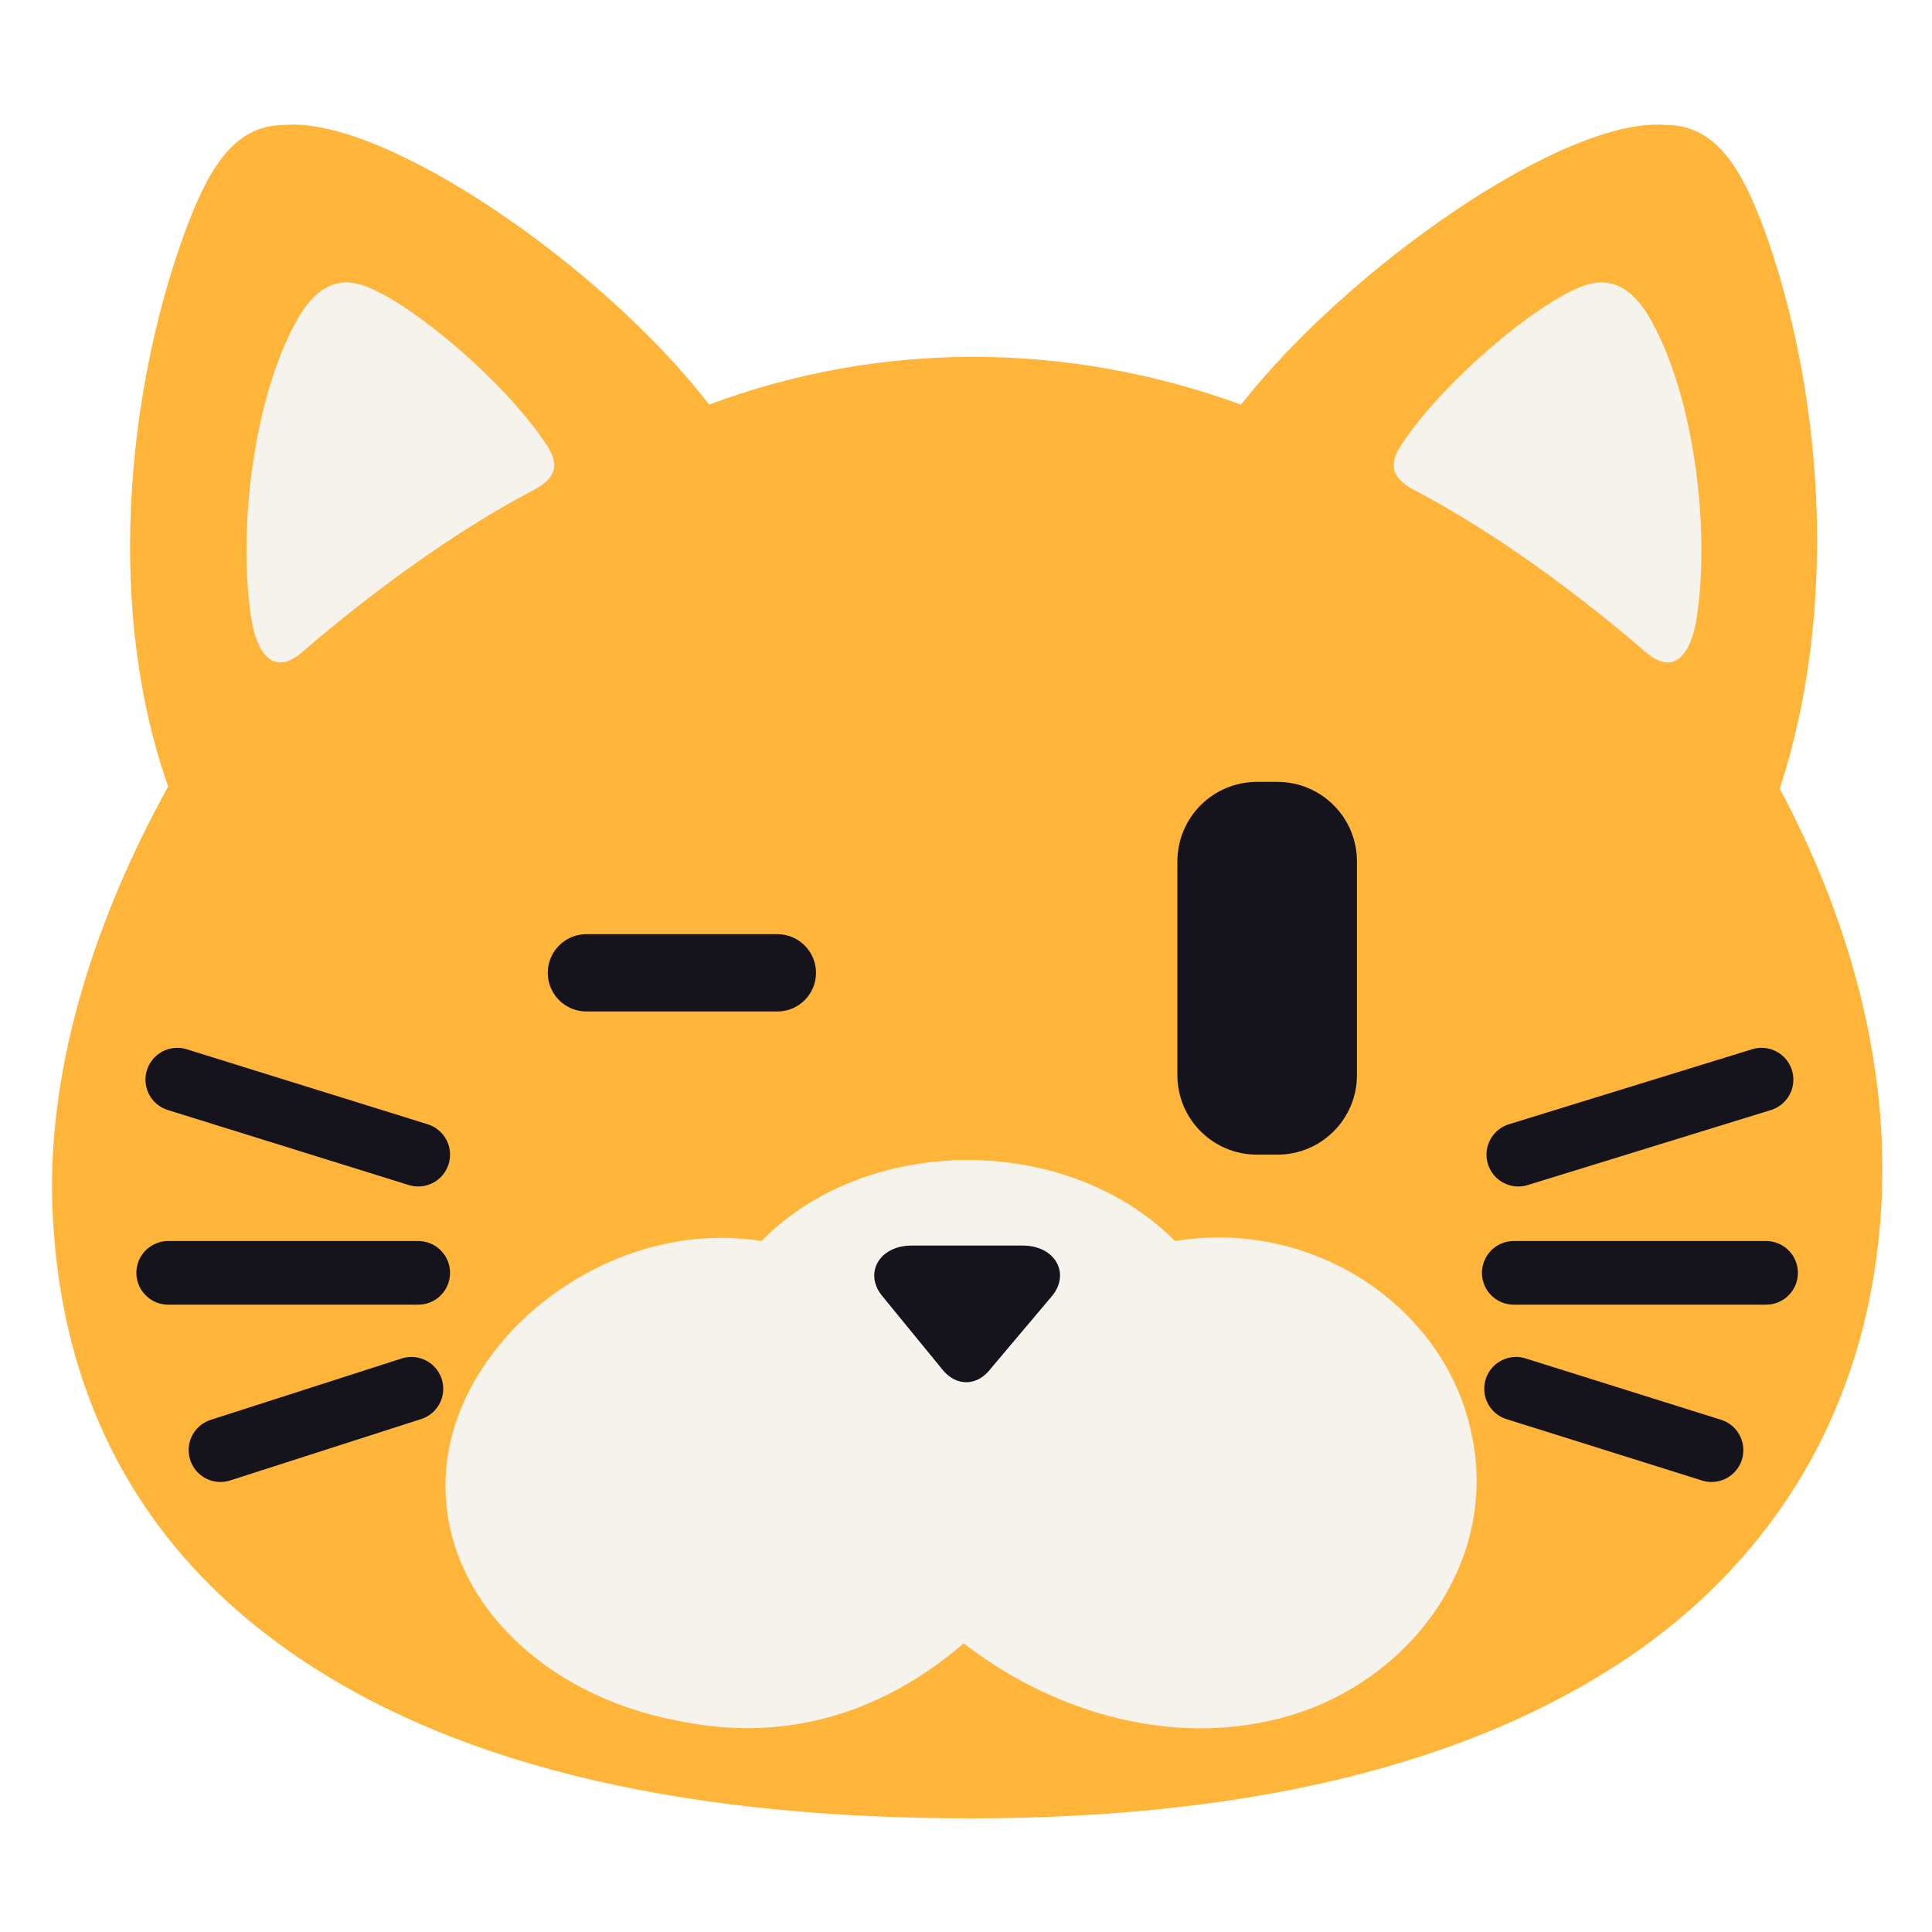
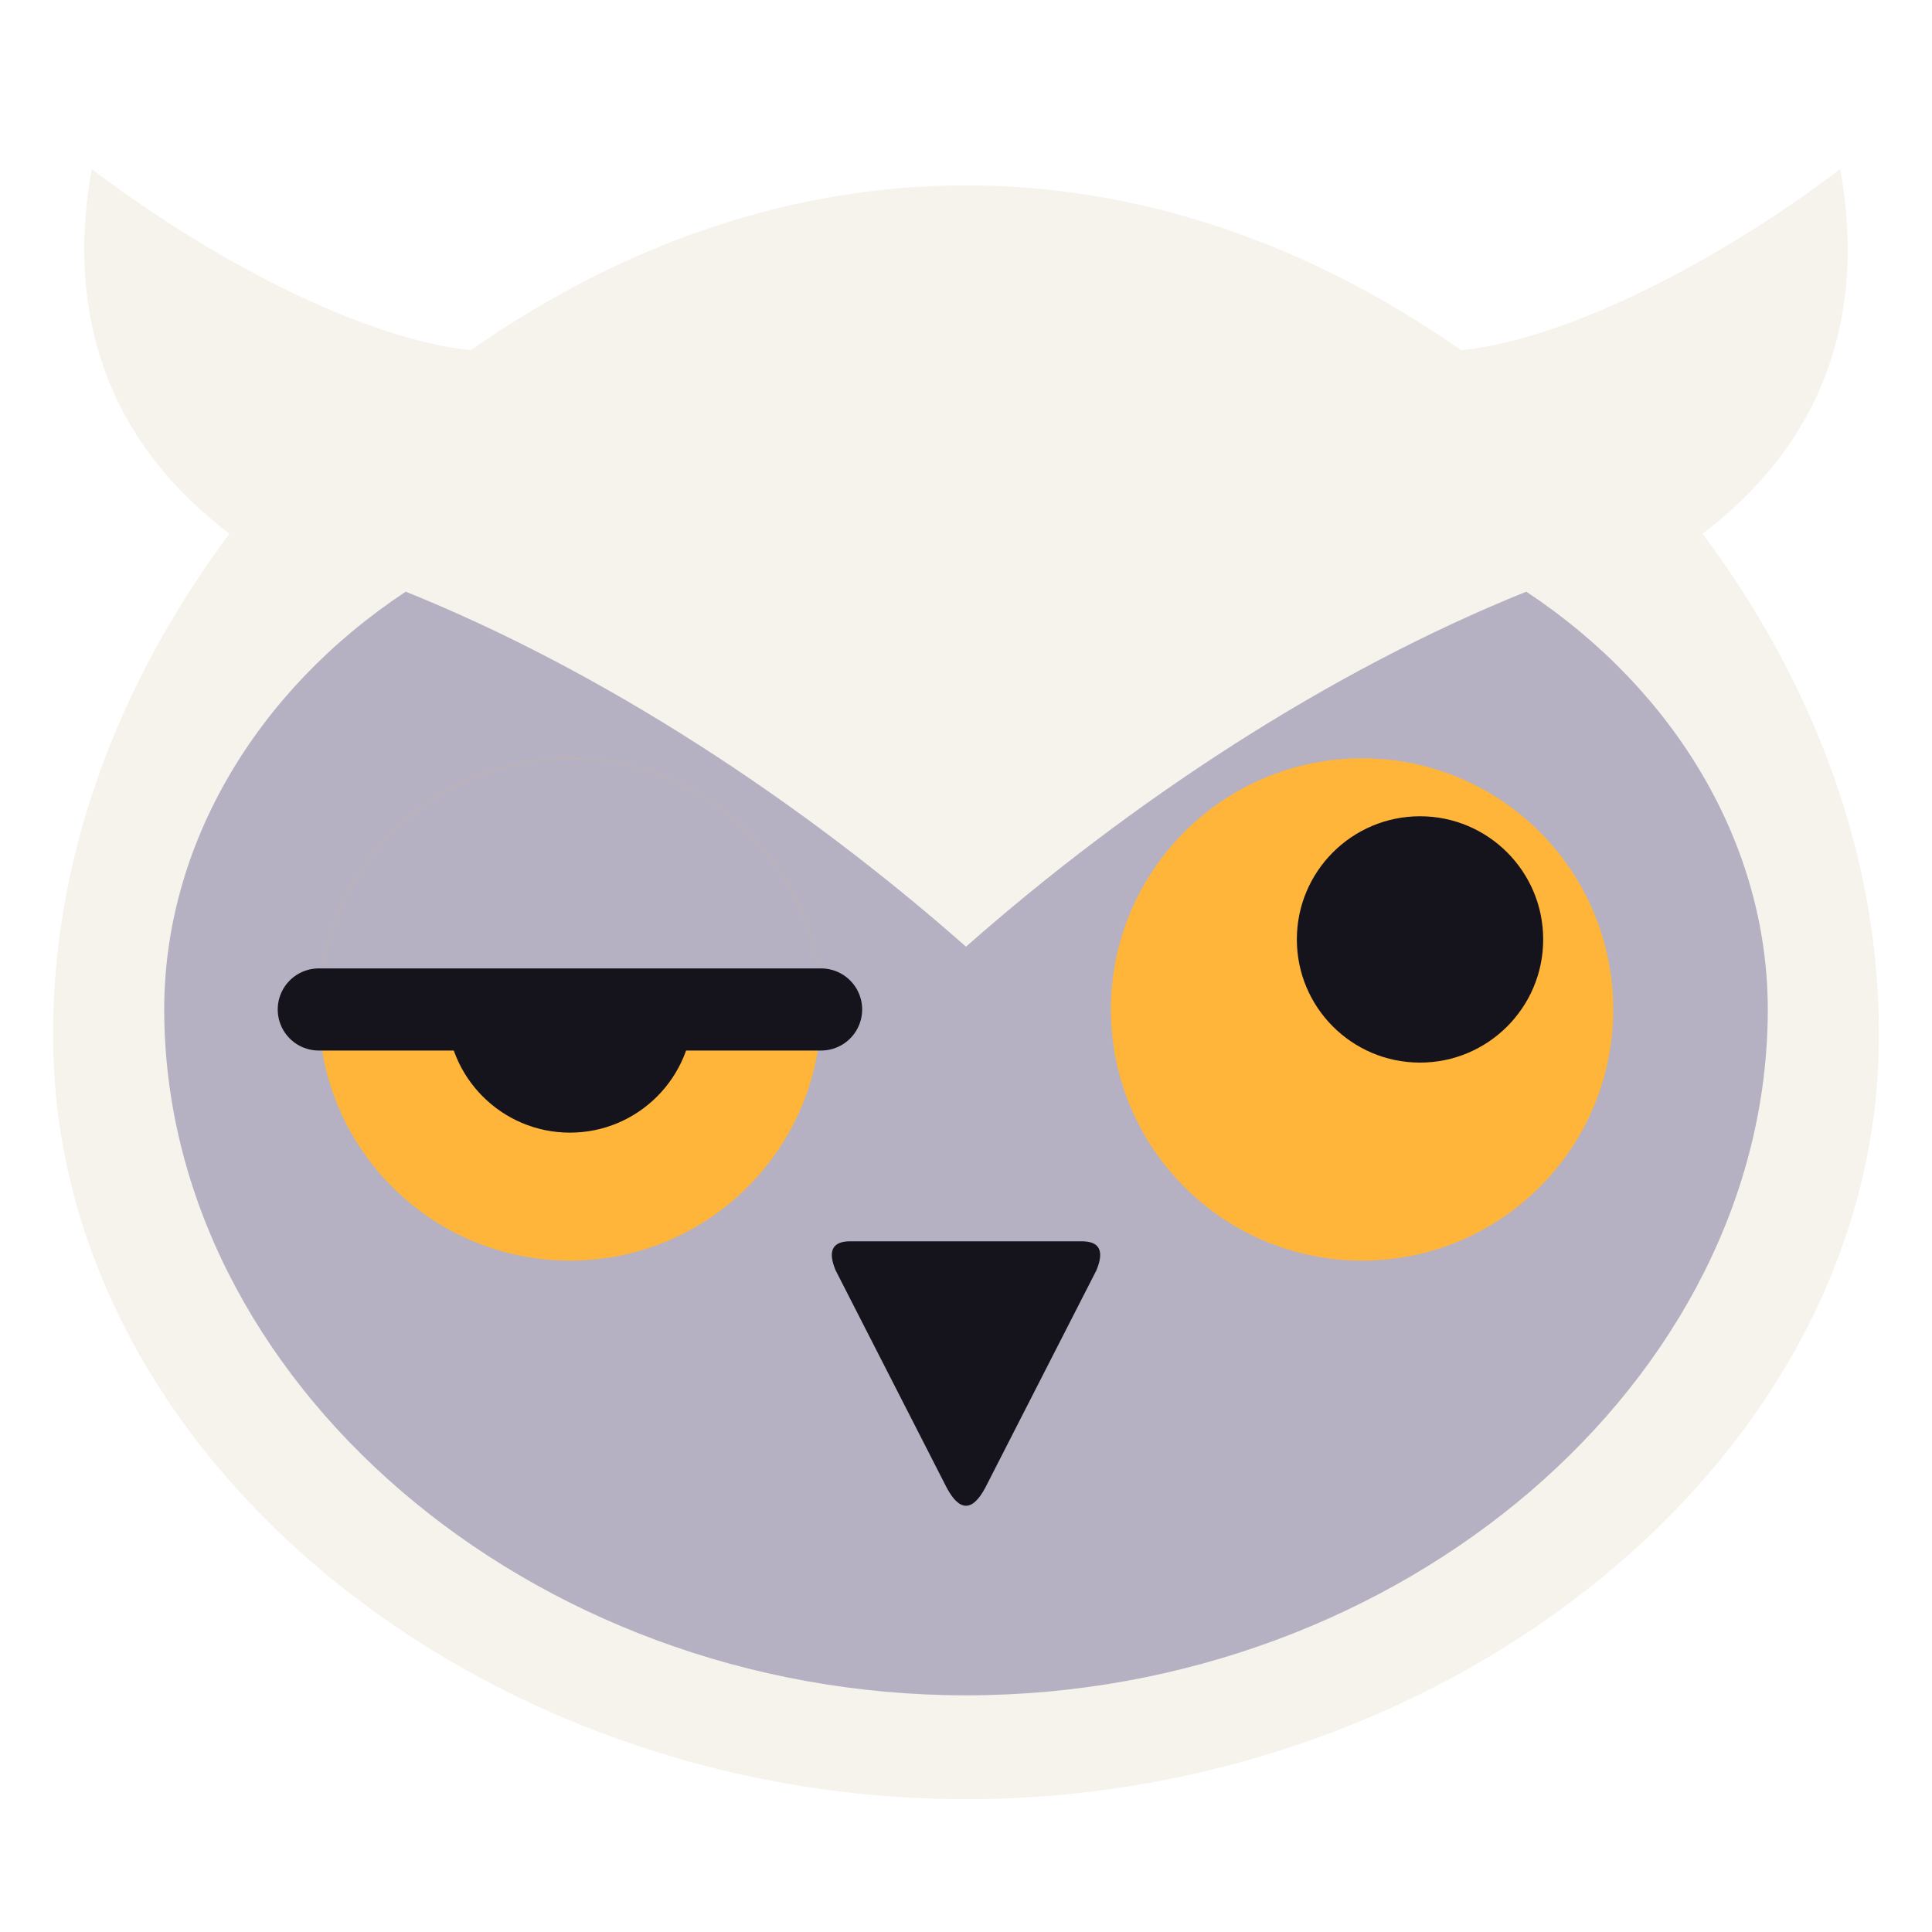
- <svg xmlns="http://www.w3.org/2000/svg" viewBox="82 120 850 850" role="img" aria-label="Kate, thinking">
-   <g id="cat">
-     <path id="head" fill="#FFB43A" d="M156 466C129 390 137 295 163 223C173 196 184 175 207 175C251 171 347 237 394 298C469 270 551 270 628 298C676 237 771 171 815 175C839 175 850 198 860 226C885 299 890 391 865 467C895 523 912 584 910 644C907 731 868 800 803 846C729 898 627 920 509 920C391 920 286 900 210 847C144 801 108 735 105 650C103 587 125 522 156 466Z" />
-     <g id="inner-ears" fill="#F6F3EC">
-       <path d="M192 388C187 350 194 295 212 262C220 247 230 241 243 246C264 254 304 288 322 315C329 325 326 331 316 336C280 355 244 382 216 406C202 419 194 407 192 388Z" />
-       <path d="M829 388C834 350 827 295 809 262C801 247 791 241 778 246C757 254 717 288 699 315C692 325 695 331 705 336C741 355 777 382 805 406C819 419 827 407 829 388Z" />
+ <svg xmlns="http://www.w3.org/2000/svg" viewBox="112 135 800 800" role="img" aria-label="The owl, thinking">
+   <g id="owl">
+     <path id="head" fill="#F6F3EC" d="M150 205C204 246 266 276 307 280C437 189 587 189 717 280C758 276 820 246 874 205C885 266 867 318 817 356C864 419 891 492 890 567C888 739 713 880 512 880C311 880 136 739 134 567C133 492 160 419 207 356C157 318 139 266 150 205Z" />
+     <path id="facial-disc" fill="#B5B1C2" d="M280 380C362 413 444 467 512 527C580 467 662 413 744 380C806 421 844 485 844 553C844 706 693 837 512 837C331 837 180 706 180 553C180 485 218 421 280 380Z" />
+     <g id="eyes-thinking">
+       <g id="eyes" fill="#FFB43A">
+         <circle cx="348" cy="553" r="104" />
+         <circle cx="676" cy="553" r="104" />
+       </g>
+       <path d="M244 553 A104 104 0 0 1 452 553 Z" fill="#B5B1C2" />
+       <path d="M244 553 H452" fill="none" stroke="#15131C" stroke-width="34" stroke-linecap="round" stroke-linejoin="round" />
+       <path d="M297 553 A51 51 0 0 0 399 553 Z" fill="#15131C" />
+       <circle cx="700" cy="524" r="51" fill="#15131C" />
    </g>
-     <g id="eyes-thinking">
-       <path d="M340 548 H424" fill="none" stroke="#15131C" stroke-width="34" stroke-linecap="round" stroke-linejoin="round" />
-       <rect x="600" y="464" width="79" height="164" rx="35" fill="#15131C" />
-     </g>
-     <path id="muzzle" fill="#F6F3EC" d="M417 666C463 619 551 618 599 666C660 656 717 695 729 749C743 808 700 864 641 877C592 888 542 871 506 843C470 874 427 887 380 877C321 866 277 823 278 772C279 711 348 655 417 666Z" />
-     <path id="nose" fill="#15131C" d="M483 668H532C546 668 553 680 545 690L518 722C512 730 503 730 497 723L470 690C462 680 469 668 483 668Z" />
-     <g id="whiskers" fill="none" stroke="#15131C" stroke-width="28" stroke-linecap="round">
-       <path d="M160 595L266 628M156 680H266M179 758L263 731" />
-       <path d="M857 595L750 628M859 680H748M835 758L749 731" />
-     </g>
+     <path id="beak" fill="#15131C" d="M464 649H560Q571 649 566 661L520 751Q512 766 504 751L458 661Q453 649 464 649Z" />
  </g>
</svg>
